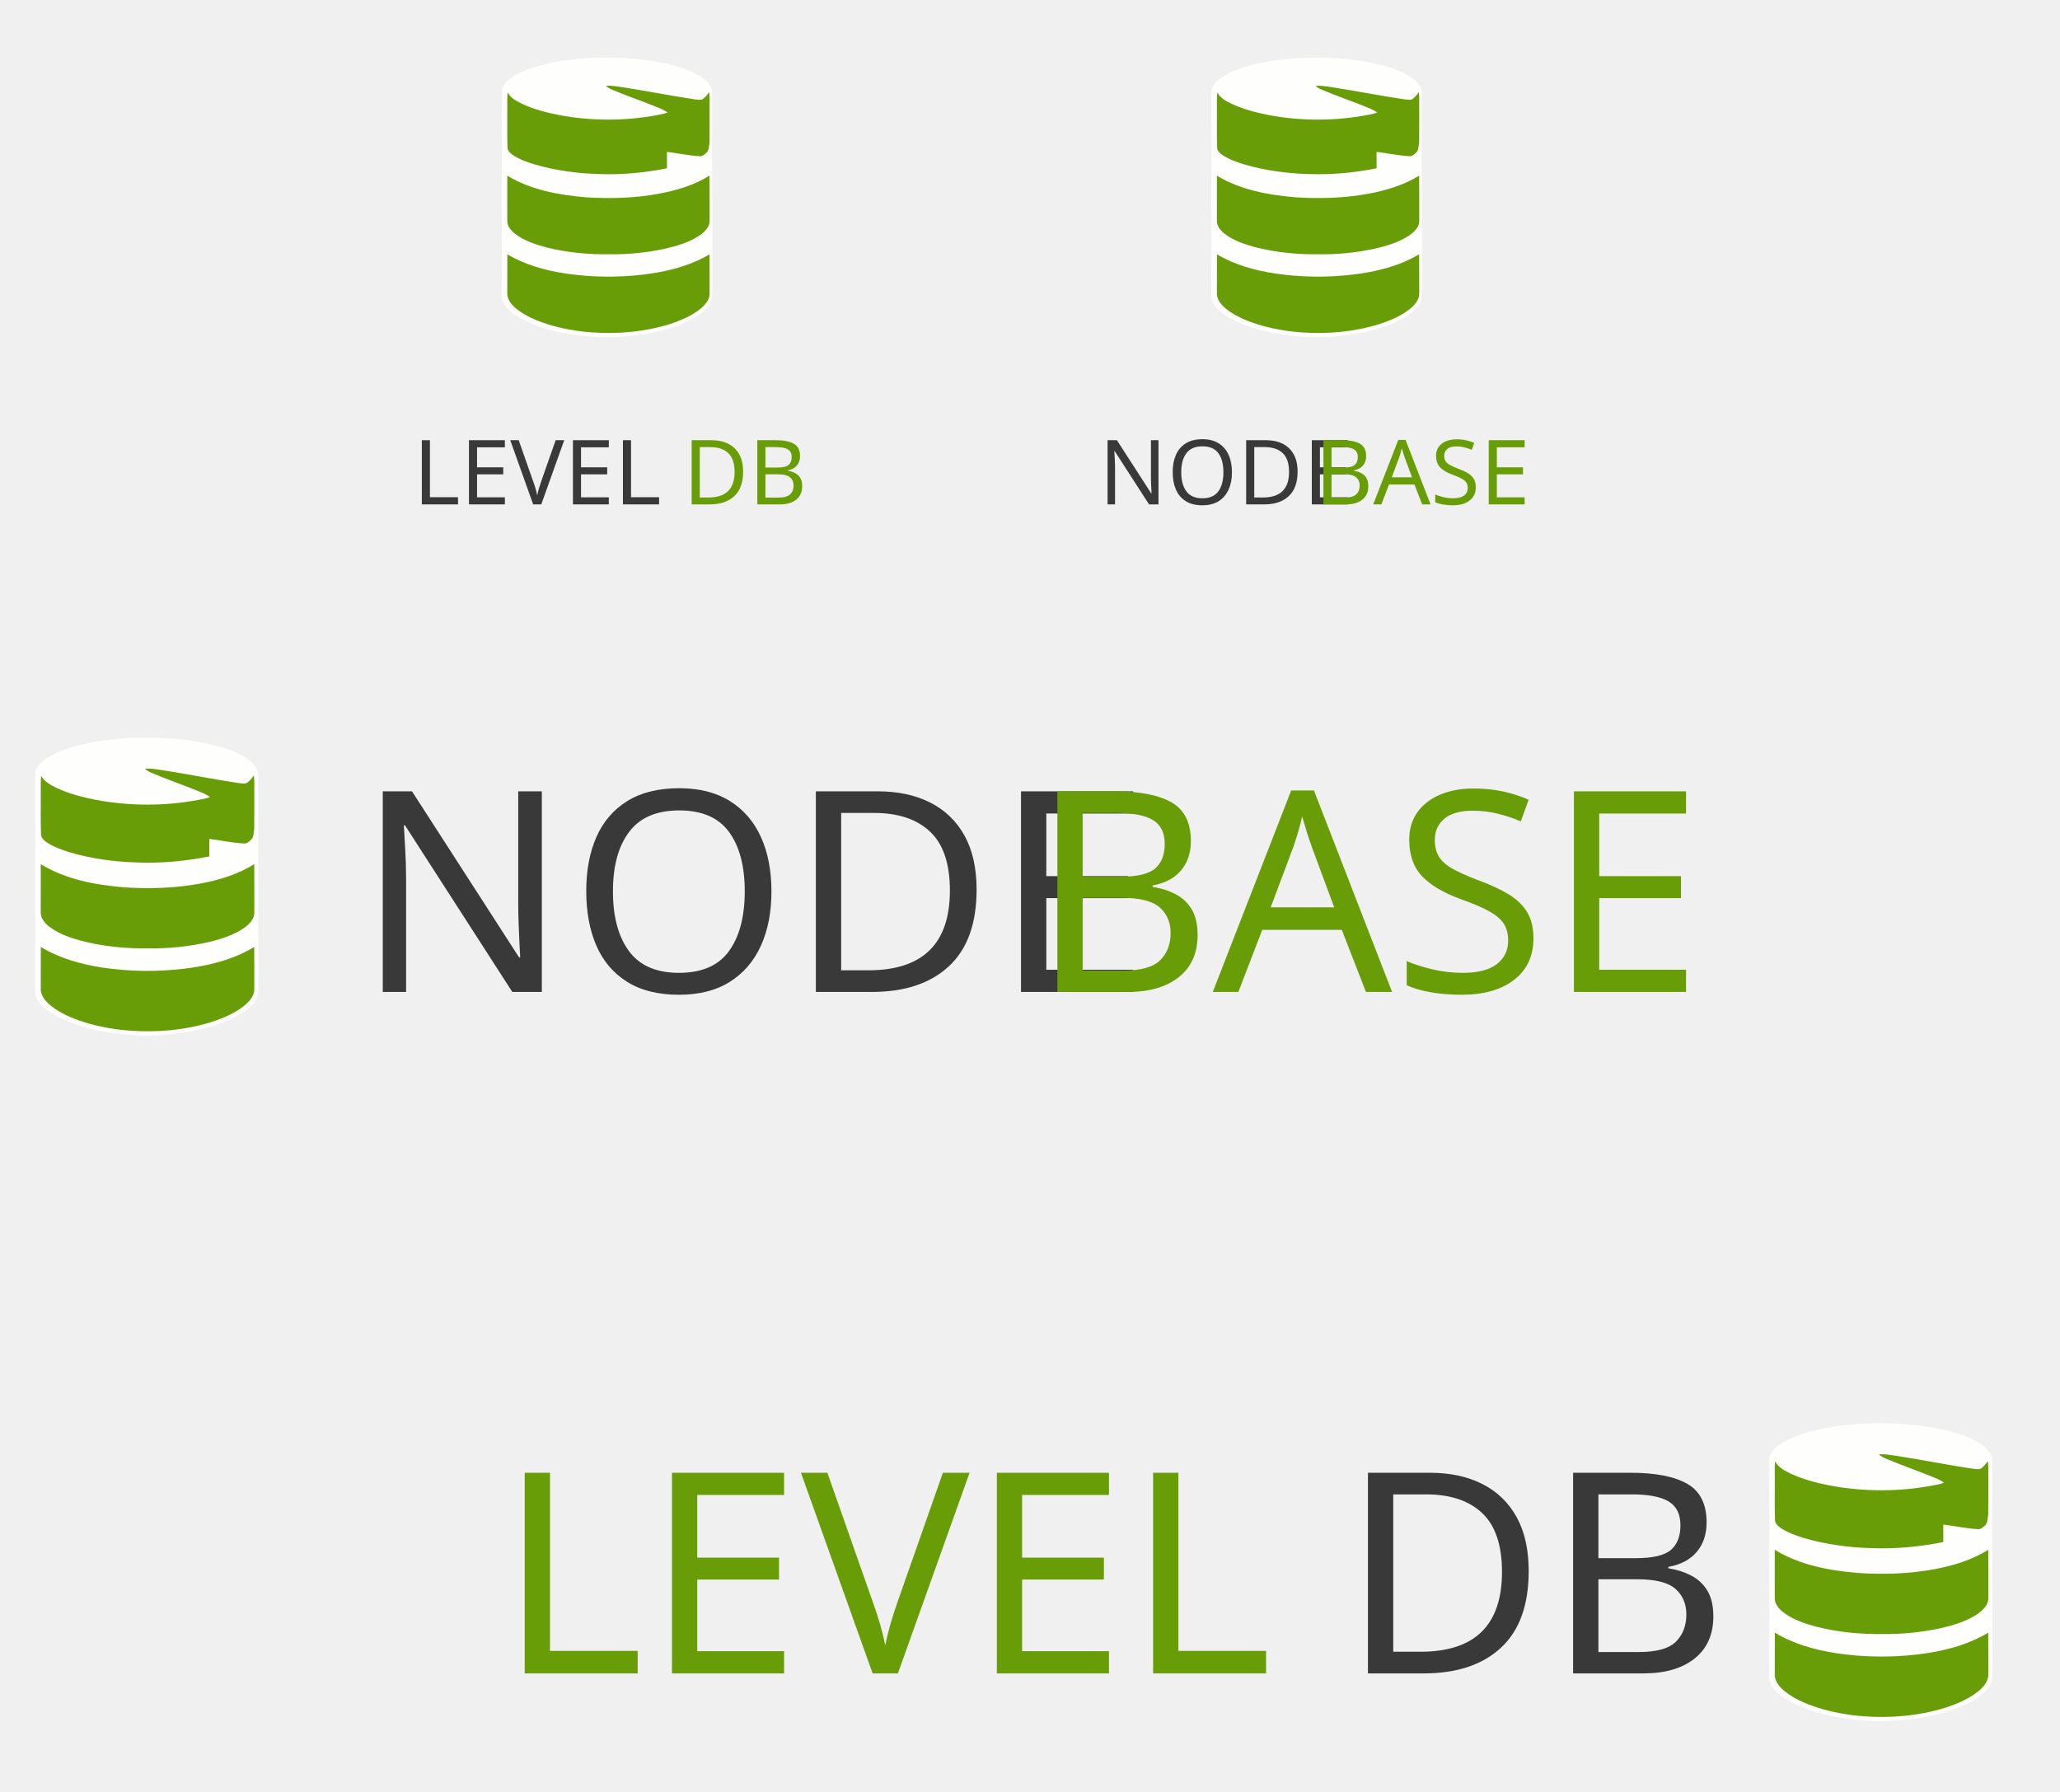
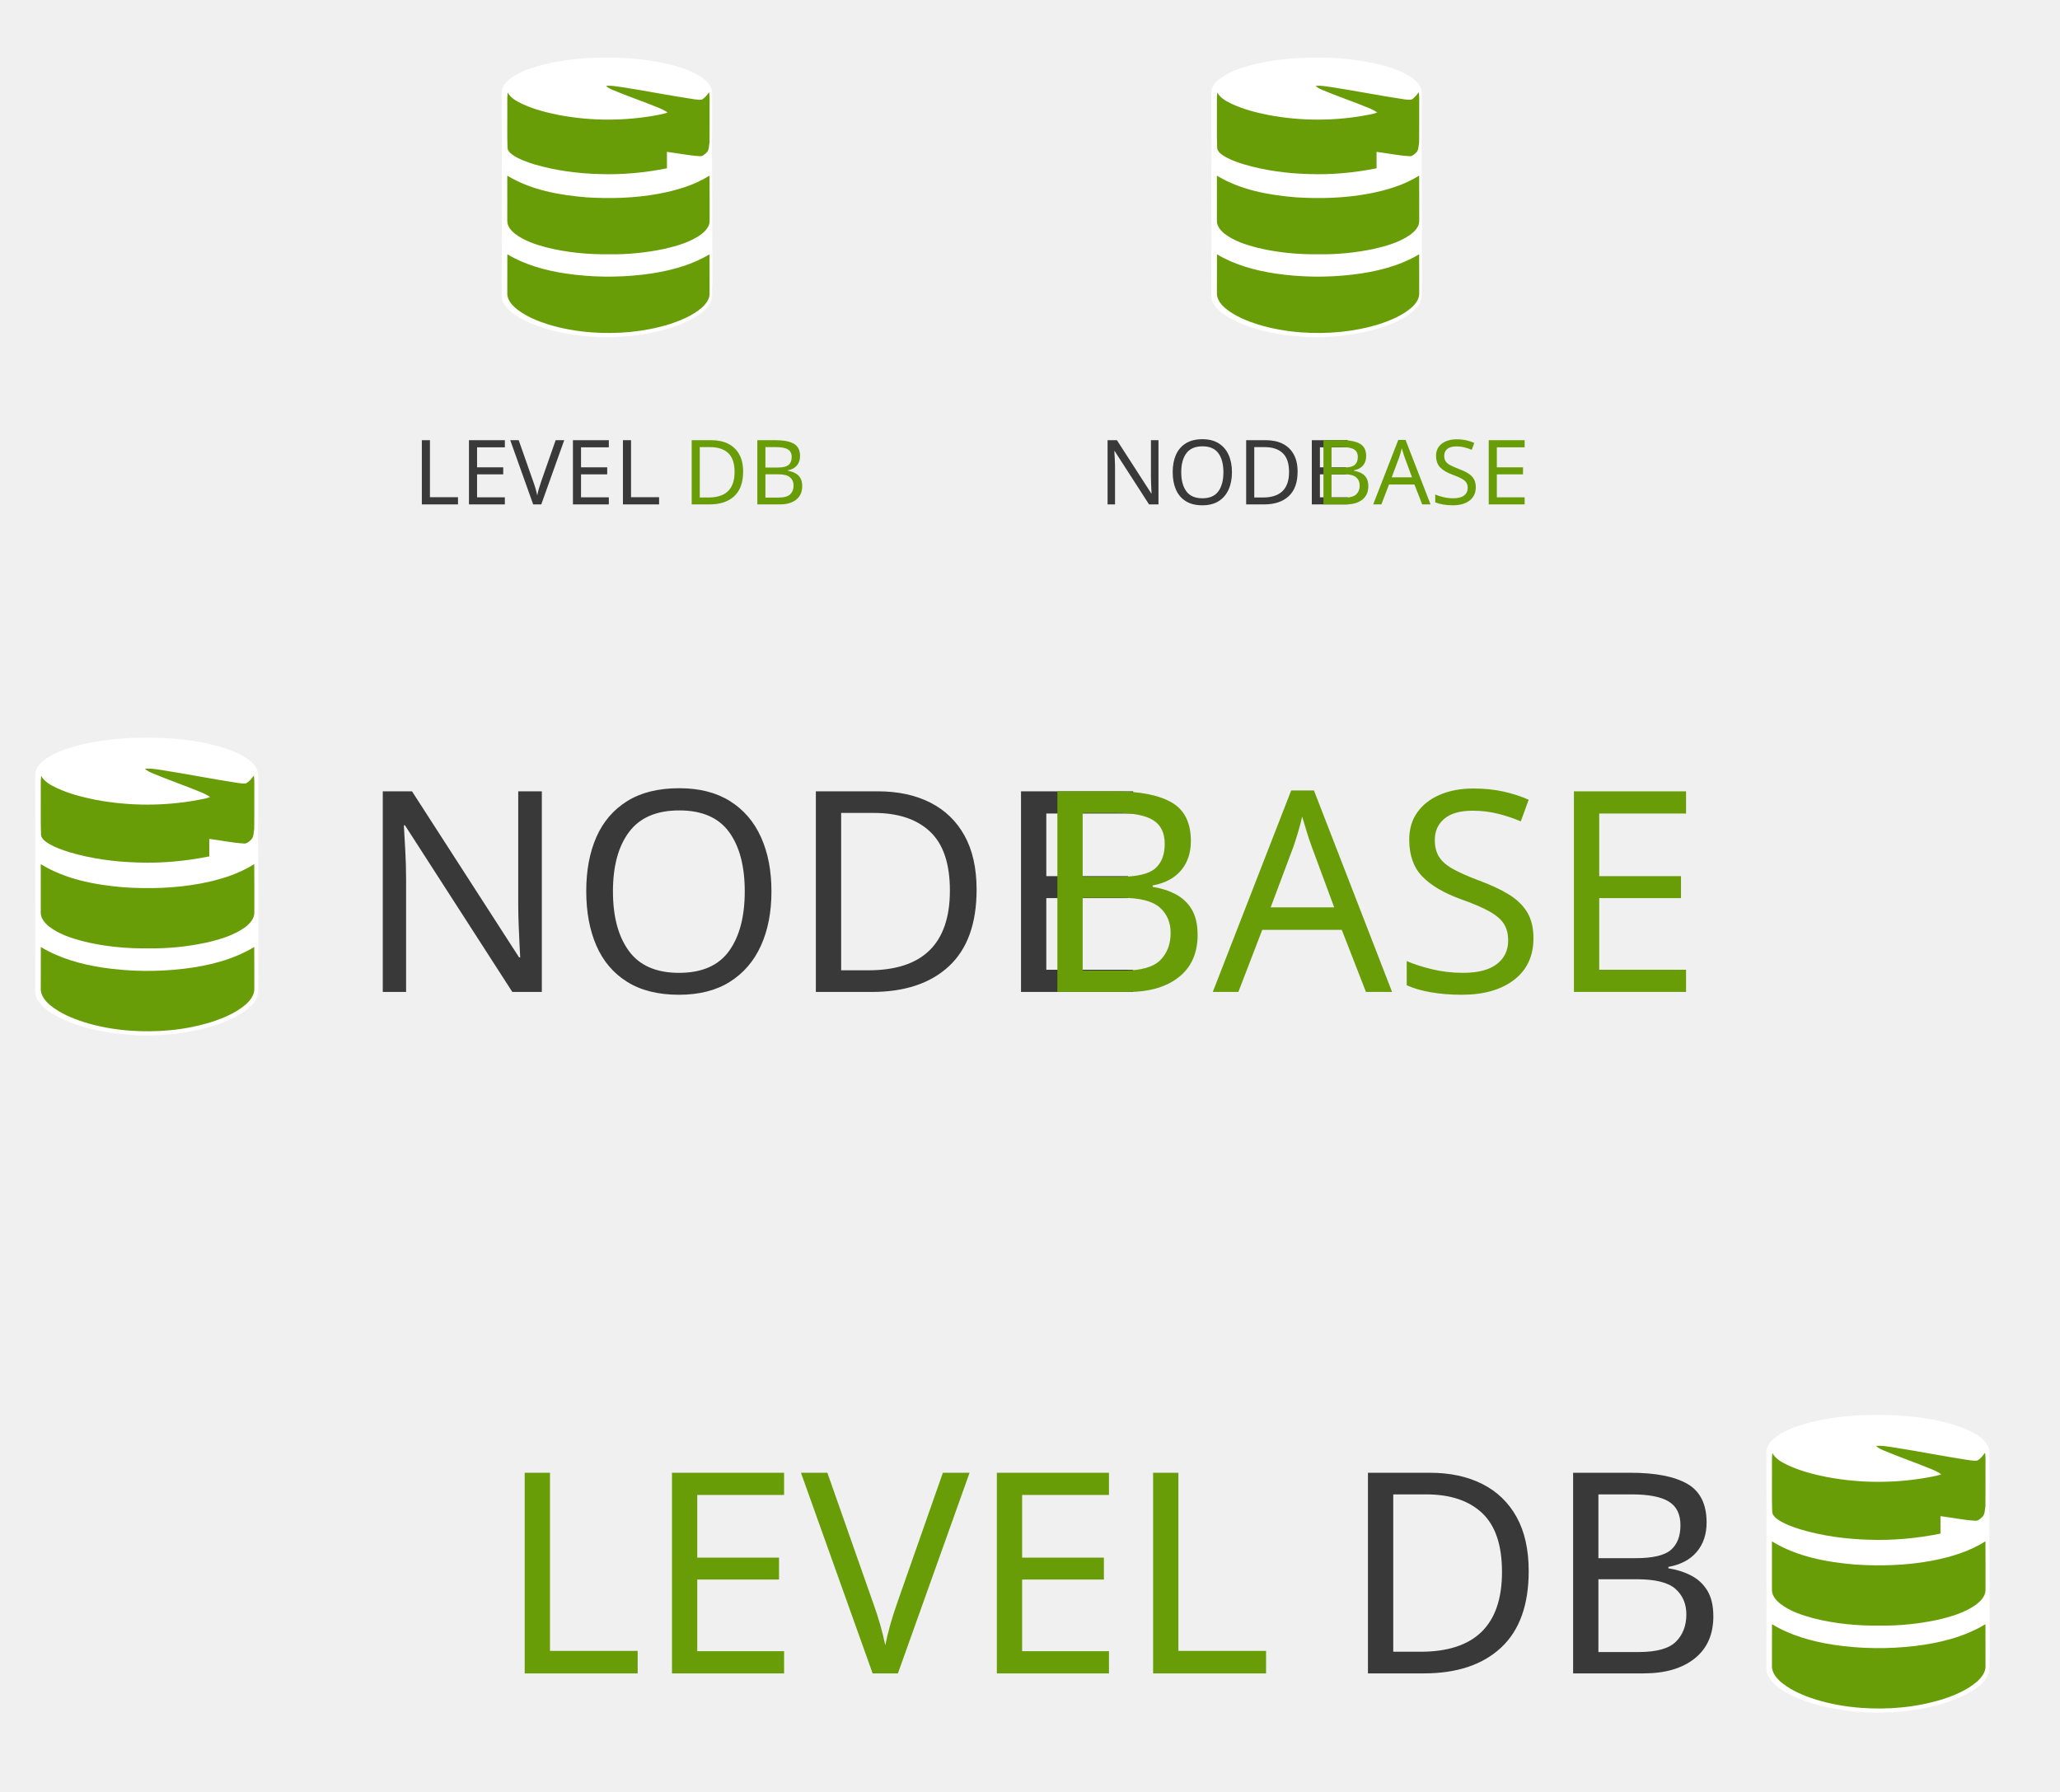
<svg xmlns="http://www.w3.org/2000/svg" width="1466px" height="1275px" viewBox="0 0 1466 1275" version="1.1">
  <description>Created with Sketch (http://www.bohemiancoding.com/sketch)</description>
  <defs />
  <g id="Page-1" stroke="none" stroke-width="1" fill="none" fill-rule="evenodd">
    <g id="leveldb-(3)" transform="translate(354, 38)">
-       <path d="M70.138,3.114 C88.096,2.604 106.233,3.727 123.698,8.152 C131.603,10.257 139.611,12.847 146.29,17.708 C149.622,20.169 152.826,23.697 152.752,28.086 C152.721,40.145 152.869,52.211 152.66,64.264 C152.746,97.423 153.023,130.582 152.998,163.741 C152.235,168.577 153.892,173.928 151.119,178.304 C147.86,183.631 142.297,186.933 136.925,189.811 C123.347,196.605 108.235,199.686 93.222,201.263 C85.496,201.803 77.728,202.325 69.984,201.748 C53.233,200.852 36.322,197.882 21,190.861 C14.84,187.854 8.5,184.239 4.687,178.359 C2.364,174.923 3.159,170.657 3.036,166.772 C2.937,151.233 3.276,135.694 3.104,120.149 C2.876,102.547 3.178,84.946 3.147,67.339 C2.968,54.242 3.048,41.139 3.048,28.036 C2.962,24.428 5.229,21.255 7.86,18.99 C13.983,13.866 21.666,11.141 29.231,8.913 C42.538,5.231 56.356,3.555 70.138,3.114 C70.138,3.114 56.356,3.555 70.138,3.114 L70.138,3.114 L70.138,3.114 Z M70.138,3.114" id="Shape" fill="#FEFEFD" />
+       <path d="M70.138,3.114 C88.096,2.604 106.233,3.727 123.698,8.152 C131.603,10.257 139.611,12.847 146.29,17.708 C149.622,20.169 152.826,23.697 152.752,28.086 C152.721,40.145 152.869,52.211 152.66,64.264 C152.746,97.423 153.023,130.582 152.998,163.741 C152.235,168.577 153.892,173.928 151.119,178.304 C147.86,183.631 142.297,186.933 136.925,189.811 C123.347,196.605 108.235,199.686 93.222,201.263 C85.496,201.803 77.728,202.325 69.984,201.748 C53.233,200.852 36.322,197.882 21,190.861 C14.84,187.854 8.5,184.239 4.687,178.359 C2.364,174.923 3.159,170.657 3.036,166.772 C2.937,151.233 3.276,135.694 3.104,120.149 C2.876,102.547 3.178,84.946 3.147,67.339 C2.968,54.242 3.048,41.139 3.048,28.036 C2.962,24.428 5.229,21.255 7.86,18.99 C13.983,13.866 21.666,11.141 29.231,8.913 C42.538,5.231 56.356,3.555 70.138,3.114 C70.138,3.114 56.356,3.555 70.138,3.114 L70.138,3.114 L70.138,3.114 Z M70.138,3.114" id="Shape" fill="#FFFFFF" />
      <path d="M77.272,23.068 C80.874,22.791 84.451,23.413 87.997,23.93 C105.51,26.595 122.881,30.096 140.4,32.706 C142.056,32.903 143.748,33.149 145.41,32.909 C147.666,31.733 149.166,29.61 150.679,27.647 C151.2,31.124 150.915,34.657 150.977,38.158 C150.94,46.559 151.057,54.966 150.927,63.366 C150.419,65.846 150.766,68.862 148.72,70.721 C147.381,71.951 145.819,73.441 143.829,73.145 C136.03,72.708 128.367,71.028 120.624,70.093 C120.6,73.989 120.587,77.884 120.637,81.786 C104.803,84.949 88.629,86.457 72.48,85.879 C56.869,85.442 41.228,83.386 26.238,78.967 C21.03,77.33 15.792,75.502 11.204,72.511 C9.171,71.096 6.939,69.194 7.162,66.468 C6.84,57.852 7.113,49.224 7.026,40.602 C7.113,36.349 6.797,32.072 7.28,27.832 C9.506,31.986 13.92,34.146 17.999,36.115 C26.238,39.876 35.072,42.153 43.937,43.907 C67.043,48.233 90.979,48.233 114.078,43.833 C116.446,43.347 118.882,43.008 121.12,42.048 C119.093,40.626 116.855,39.574 114.561,38.651 C103.873,34.263 92.913,30.558 82.25,26.096 C80.477,25.296 78.567,24.588 77.272,23.068 C77.272,23.068 78.567,24.588 77.272,23.068 L77.272,23.068 L77.272,23.068 Z M77.272,23.068" id="Shape" fill="#689D08" />
      <path d="M7.011,87.037 C23.864,97.223 43.731,100.825 63.102,102.433 C80.308,103.535 97.695,103.034 114.684,99.921 C127.321,97.545 139.97,93.869 150.939,87 C151.057,97.681 150.958,108.362 150.995,119.049 C151.15,123.368 147.758,126.698 144.552,129.105 C136.802,134.532 127.501,137.137 118.386,139.216 C105.743,141.859 92.802,143.146 79.887,142.979 C64.776,143.195 49.578,141.766 34.901,138.096 C27.101,136.023 19.189,133.437 12.679,128.517 C9.758,126.202 6.862,122.997 7.005,119.03 C7.017,108.362 7.005,97.699 7.011,87.037 C7.011,87.037 7.005,97.699 7.011,87.037 L7.011,87.037 L7.011,87.037 Z M7.011,87.037" id="Shape" fill="#689D08" />
      <path d="M7.05,143 C19.628,150.49 33.961,154.436 48.336,156.642 C66.599,159.349 85.215,159.603 103.546,157.453 C120.005,155.508 136.575,151.537 150.938,143 C151.019,152.138 150.938,161.282 150.982,170.426 C151.261,174.762 148.31,178.448 145.235,181.156 C138.596,186.756 130.425,190.132 122.242,192.79 C104.401,198.266 85.5,199.902 66.928,198.551 C56.402,197.777 45.931,195.925 35.839,192.808 C28.164,190.337 20.54,187.214 14.111,182.252 C10.441,179.396 6.753,175.357 7.013,170.388 C7.056,161.257 6.982,152.125 7.05,143 C7.05,143 6.982,152.125 7.05,143 L7.05,143 L7.05,143 Z M7.05,143" id="Shape" fill="#689D08" />
    </g>
    <g id="leveldb-(3)" transform="translate(22, 522)">
-       <path d="M74.166,3.121 C93.202,2.578 112.427,3.775 130.94,8.489 C139.319,10.731 147.808,13.49 154.887,18.668 C158.42,21.29 161.816,25.05 161.737,29.724 C161.704,42.572 161.861,55.425 161.639,68.266 C161.731,103.591 162.024,138.916 161.998,174.241 C161.189,179.393 162.945,185.095 160.007,189.756 C156.552,195.431 150.655,198.949 144.961,202.015 C130.568,209.253 114.549,212.535 98.635,214.215 C90.446,214.79 82.211,215.346 74.003,214.732 C56.247,213.777 38.321,210.613 22.08,203.133 C15.55,199.929 8.83,196.078 4.788,189.815 C2.326,186.154 3.169,181.61 3.038,177.471 C2.934,160.917 3.293,144.362 3.11,127.802 C2.868,109.05 3.188,90.299 3.156,71.542 C2.966,57.589 3.051,43.631 3.051,29.672 C2.96,25.828 5.363,22.447 8.151,20.035 C14.642,14.576 22.786,11.673 30.805,9.299 C44.91,5.377 59.558,3.592 74.166,3.121 C74.166,3.121 59.558,3.592 74.166,3.121 L74.166,3.121 L74.166,3.121 Z M74.166,3.121" id="Shape" fill="#FEFEFD" />
+       <path d="M74.166,3.121 C93.202,2.578 112.427,3.775 130.94,8.489 C139.319,10.731 147.808,13.49 154.887,18.668 C158.42,21.29 161.816,25.05 161.737,29.724 C161.704,42.572 161.861,55.425 161.639,68.266 C161.731,103.591 162.024,138.916 161.998,174.241 C161.189,179.393 162.945,185.095 160.007,189.756 C156.552,195.431 150.655,198.949 144.961,202.015 C130.568,209.253 114.549,212.535 98.635,214.215 C90.446,214.79 82.211,215.346 74.003,214.732 C56.247,213.777 38.321,210.613 22.08,203.133 C15.55,199.929 8.83,196.078 4.788,189.815 C2.326,186.154 3.169,181.61 3.038,177.471 C2.934,160.917 3.293,144.362 3.11,127.802 C2.868,109.05 3.188,90.299 3.156,71.542 C2.966,57.589 3.051,43.631 3.051,29.672 C2.96,25.828 5.363,22.447 8.151,20.035 C14.642,14.576 22.786,11.673 30.805,9.299 C44.91,5.377 59.558,3.592 74.166,3.121 C74.166,3.121 59.558,3.592 74.166,3.121 L74.166,3.121 L74.166,3.121 Z M74.166,3.121" id="Shape" fill="#FFFFFF" />
+       <path d="M81.176,25.073 C84.978,24.778 88.753,25.439 92.496,25.989 C110.983,28.823 129.319,32.547 147.812,35.322 C149.559,35.532 151.345,35.793 153.099,35.538 C155.481,34.288 157.065,32.03 158.661,29.942 C159.211,33.64 158.91,37.397 158.975,41.121 C158.936,50.055 159.06,58.995 158.923,67.929 C158.386,70.567 158.753,73.774 156.593,75.75 C155.18,77.059 153.531,78.643 151.43,78.329 C143.198,77.865 135.11,76.078 126.937,75.083 C126.911,79.226 126.897,83.369 126.95,87.518 C110.237,90.883 93.164,92.486 76.117,91.871 C59.64,91.406 43.13,89.22 27.307,84.521 C21.81,82.78 16.28,80.836 11.438,77.655 C9.292,76.15 6.936,74.127 7.171,71.228 C6.831,62.065 7.119,52.889 7.027,43.719 C7.119,39.197 6.785,34.648 7.296,30.138 C9.645,34.556 14.304,36.854 18.61,38.948 C27.307,42.947 36.632,45.369 45.989,47.234 C70.378,51.835 95.644,51.835 120.026,47.155 C122.526,46.638 125.098,46.278 127.46,45.257 C125.32,43.745 122.958,42.626 120.537,41.645 C109.255,36.978 97.686,33.038 86.43,28.293 C84.559,27.442 82.543,26.689 81.176,25.073 C81.176,25.073 82.543,26.689 81.176,25.073 L81.176,25.073 L81.176,25.073 Z M81.176,25.073" id="Shape" fill="#689D08" />
+       <path d="M7.012,93.04 C24.801,103.953 45.772,107.812 66.218,109.536 C84.381,110.716 102.733,110.179 120.667,106.844 C134.006,104.298 147.357,100.36 158.936,93 C159.06,104.444 158.955,115.888 158.995,127.338 C159.158,131.966 155.578,135.533 152.194,138.112 C144.013,143.927 134.195,146.718 124.574,148.946 C111.229,151.777 97.569,153.156 83.936,152.977 C67.986,153.209 51.944,151.678 36.452,147.746 C28.218,145.525 19.866,142.753 12.994,137.482 C9.911,135.003 6.855,131.568 7.005,127.318 C7.018,115.888 7.005,104.464 7.012,93.04 C7.012,93.04 7.005,104.464 7.012,93.04 L7.012,93.04 L7.012,93.04 Z M7.012,93.04" id="Shape" fill="#689D08" />
+       <path d="M7.053,152 C20.33,160.025 35.458,164.253 50.633,166.616 C69.91,169.517 89.56,169.789 108.91,167.485 C126.283,165.401 143.773,161.147 158.935,152 C159.02,161.79 158.935,171.588 158.981,181.385 C159.275,186.031 156.16,189.98 152.915,192.881 C145.907,198.881 137.282,202.499 128.645,205.346 C109.813,211.214 89.861,212.966 70.257,211.519 C59.146,210.69 48.094,208.705 37.441,205.366 C29.34,202.718 21.292,199.372 14.506,194.056 C10.632,190.996 6.739,186.668 7.014,181.345 C7.06,171.561 6.981,161.777 7.053,152 C7.053,152 6.981,161.777 7.053,152 L7.053,152 L7.053,152 Z M7.053,152" id="Shape" fill="#689D08" />
+     </g>
+     <g id="leveldb-(3)" transform="translate(1254, 1004)">
+       <path d="M74.166,3.121 C93.202,2.578 112.427,3.775 130.94,8.489 C139.319,10.731 147.808,13.49 154.887,18.668 C158.42,21.29 161.816,25.05 161.737,29.724 C161.704,42.572 161.861,55.425 161.639,68.266 C161.731,103.591 162.024,138.916 161.998,174.241 C161.189,179.393 162.945,185.095 160.007,189.756 C156.552,195.431 150.655,198.949 144.961,202.015 C130.568,209.253 114.549,212.535 98.635,214.215 C90.446,214.79 82.211,215.346 74.003,214.732 C56.247,213.777 38.321,210.613 22.08,203.133 C15.55,199.929 8.83,196.078 4.788,189.815 C2.326,186.154 3.169,181.61 3.038,177.471 C2.934,160.917 3.293,144.362 3.11,127.802 C2.868,109.05 3.188,90.299 3.156,71.542 C2.966,57.589 3.051,43.631 3.051,29.672 C2.96,25.828 5.363,22.447 8.151,20.035 C14.642,14.576 22.786,11.673 30.805,9.299 C44.91,5.377 59.558,3.592 74.166,3.121 C74.166,3.121 59.558,3.592 74.166,3.121 L74.166,3.121 L74.166,3.121 Z M74.166,3.121" id="Shape" fill="#FFFFFF" />
      <path d="M81.176,25.073 C84.978,24.778 88.753,25.439 92.496,25.989 C110.983,28.823 129.319,32.547 147.812,35.322 C149.559,35.532 151.345,35.793 153.099,35.538 C155.481,34.288 157.065,32.03 158.661,29.942 C159.211,33.64 158.91,37.397 158.975,41.121 C158.936,50.055 159.06,58.995 158.923,67.929 C158.386,70.567 158.753,73.774 156.593,75.75 C155.18,77.059 153.531,78.643 151.43,78.329 C143.198,77.865 135.11,76.078 126.937,75.083 C126.911,79.226 126.897,83.369 126.95,87.518 C110.237,90.883 93.164,92.486 76.117,91.871 C59.64,91.406 43.13,89.22 27.307,84.521 C21.81,82.78 16.28,80.836 11.438,77.655 C9.292,76.15 6.936,74.127 7.171,71.228 C6.831,62.065 7.119,52.889 7.027,43.719 C7.119,39.197 6.785,34.648 7.296,30.138 C9.645,34.556 14.304,36.854 18.61,38.948 C27.307,42.947 36.632,45.369 45.989,47.234 C70.378,51.835 95.644,51.835 120.026,47.155 C122.526,46.638 125.098,46.278 127.46,45.257 C125.32,43.745 122.958,42.626 120.537,41.645 C109.255,36.978 97.686,33.038 86.43,28.293 C84.559,27.442 82.543,26.689 81.176,25.073 C81.176,25.073 82.543,26.689 81.176,25.073 L81.176,25.073 L81.176,25.073 Z M81.176,25.073" id="Shape" fill="#689D08" />
      <path d="M7.012,93.04 C24.801,103.953 45.772,107.812 66.218,109.536 C84.381,110.716 102.733,110.179 120.667,106.844 C134.006,104.298 147.357,100.36 158.936,93 C159.06,104.444 158.955,115.888 158.995,127.338 C159.158,131.966 155.578,135.533 152.194,138.112 C144.013,143.927 134.195,146.718 124.574,148.946 C111.229,151.777 97.569,153.156 83.936,152.977 C67.986,153.209 51.944,151.678 36.452,147.746 C28.218,145.525 19.866,142.753 12.994,137.482 C9.911,135.003 6.855,131.568 7.005,127.318 C7.018,115.888 7.005,104.464 7.012,93.04 C7.012,93.04 7.005,104.464 7.012,93.04 L7.012,93.04 L7.012,93.04 Z M7.012,93.04" id="Shape" fill="#689D08" />
      <path d="M7.053,152 C20.33,160.025 35.458,164.253 50.633,166.616 C69.91,169.517 89.56,169.789 108.91,167.485 C126.283,165.401 143.773,161.147 158.935,152 C159.02,161.79 158.935,171.588 158.981,181.385 C159.275,186.031 156.16,189.98 152.915,192.881 C145.907,198.881 137.282,202.499 128.645,205.346 C109.813,211.214 89.861,212.966 70.257,211.519 C59.146,210.69 48.094,208.705 37.441,205.366 C29.34,202.718 21.292,199.372 14.506,194.056 C10.632,190.996 6.739,186.668 7.014,181.345 C7.06,171.561 6.981,161.777 7.053,152 C7.053,152 6.981,161.777 7.053,152 L7.053,152 L7.053,152 Z M7.053,152" id="Shape" fill="#689D08" />
    </g>
    <text id="LEVELDB" fill="#393939" font-family="Droid Sans Mono for Powerline" font-size="64" font-weight="normal">
      <tspan x="294" y="359">LEVEL</tspan>
      <tspan x="486.031" y="359" fill="#689D08">DB</tspan>
    </text>
    <g id="leveldb-(3)" transform="translate(859, 38)">
-       <path d="M70.138,3.114 C88.096,2.604 106.233,3.727 123.698,8.152 C131.603,10.257 139.611,12.847 146.29,17.708 C149.622,20.169 152.826,23.697 152.752,28.086 C152.721,40.145 152.869,52.211 152.66,64.264 C152.746,97.423 153.023,130.582 152.998,163.741 C152.235,168.577 153.892,173.928 151.119,178.304 C147.86,183.631 142.297,186.933 136.925,189.811 C123.347,196.605 108.235,199.686 93.222,201.263 C85.496,201.803 77.728,202.325 69.984,201.748 C53.233,200.852 36.322,197.882 21,190.861 C14.84,187.854 8.5,184.239 4.687,178.359 C2.364,174.923 3.159,170.657 3.036,166.772 C2.937,151.233 3.276,135.694 3.104,120.149 C2.876,102.547 3.178,84.946 3.147,67.339 C2.968,54.242 3.048,41.139 3.048,28.036 C2.962,24.428 5.229,21.255 7.86,18.99 C13.983,13.866 21.666,11.141 29.231,8.913 C42.538,5.231 56.356,3.555 70.138,3.114 C70.138,3.114 56.356,3.555 70.138,3.114 L70.138,3.114 L70.138,3.114 Z M70.138,3.114" id="Shape" fill="#FEFEFD" />
+       <path d="M123.698,8.152 C131.603,10.257 139.611,12.847 146.29,17.708 C149.622,20.169 152.826,23.697 152.752,28.086 C152.721,40.145 152.869,52.211 152.66,64.264 C152.746,97.423 153.023,130.582 152.998,163.741 C152.235,168.577 153.892,173.928 151.119,178.304 C147.86,183.631 142.297,186.933 136.925,189.811 C123.347,196.605 108.235,199.686 93.222,201.263 C85.496,201.803 77.728,202.325 69.984,201.748 C53.233,200.852 36.322,197.882 21,190.861 C14.84,187.854 8.5,184.239 4.687,178.359 C2.364,174.923 3.159,170.657 3.036,166.772 C2.937,151.233 3.276,135.694 3.104,120.149 C2.876,102.547 3.178,84.946 3.147,67.339 C2.968,54.242 3.048,41.139 3.048,28.036 C2.962,24.428 5.229,21.255 7.86,18.99 C13.983,13.866 21.666,11.141 29.231,8.913 C42.538,5.231 56.356,3.555 70.138,3.114 C88.096,2.604 106.233,3.727 123.698,8.152 Z M123.698,8.152" id="Shape" fill="#FFFFFF" />
      <path d="M77.272,23.068 C80.874,22.791 84.451,23.413 87.997,23.93 C105.51,26.595 122.881,30.096 140.4,32.706 C142.056,32.903 143.748,33.149 145.41,32.909 C147.666,31.733 149.166,29.61 150.679,27.647 C151.2,31.124 150.915,34.657 150.977,38.158 C150.94,46.559 151.057,54.966 150.927,63.366 C150.419,65.846 150.766,68.862 148.72,70.721 C147.381,71.951 145.819,73.441 143.829,73.145 C136.03,72.708 128.367,71.028 120.624,70.093 C120.6,73.989 120.587,77.884 120.637,81.786 C104.803,84.949 88.629,86.457 72.48,85.879 C56.869,85.442 41.228,83.386 26.238,78.967 C21.03,77.33 15.792,75.502 11.204,72.511 C9.171,71.096 6.939,69.194 7.162,66.468 C6.84,57.852 7.113,49.224 7.026,40.602 C7.113,36.349 6.797,32.072 7.28,27.832 C9.506,31.986 13.92,34.146 17.999,36.115 C26.238,39.876 35.072,42.153 43.937,43.907 C67.043,48.233 90.979,48.233 114.078,43.833 C116.446,43.347 118.882,43.008 121.12,42.048 C119.093,40.626 116.855,39.574 114.561,38.651 C103.873,34.263 92.913,30.558 82.25,26.096 C80.477,25.296 78.567,24.588 77.272,23.068 C77.272,23.068 78.567,24.588 77.272,23.068 L77.272,23.068 L77.272,23.068 Z M77.272,23.068" id="Shape" fill="#689D08" />
      <path d="M7.011,87.037 C23.864,97.223 43.731,100.825 63.102,102.433 C80.308,103.535 97.695,103.034 114.684,99.921 C127.321,97.545 139.97,93.869 150.939,87 C151.057,97.681 150.958,108.362 150.995,119.049 C151.15,123.368 147.758,126.698 144.552,129.105 C136.802,134.532 127.501,137.137 118.386,139.216 C105.743,141.859 92.802,143.146 79.887,142.979 C64.776,143.195 49.578,141.766 34.901,138.096 C27.101,136.023 19.189,133.437 12.679,128.517 C9.758,126.202 6.862,122.997 7.005,119.03 C7.017,108.362 7.005,97.699 7.011,87.037 C7.011,87.037 7.005,97.699 7.011,87.037 L7.011,87.037 L7.011,87.037 Z M7.011,87.037" id="Shape" fill="#689D08" />
      <path d="M7.05,143 C19.628,150.49 33.961,154.436 48.336,156.642 C66.599,159.349 85.215,159.603 103.546,157.453 C120.005,155.508 136.575,151.537 150.938,143 C151.019,152.138 150.938,161.282 150.982,170.426 C151.261,174.762 148.31,178.448 145.235,181.156 C138.596,186.756 130.425,190.132 122.242,192.79 C104.401,198.266 85.5,199.902 66.928,198.551 C56.402,197.777 45.931,195.925 35.839,192.808 C28.164,190.337 20.54,187.214 14.111,182.252 C10.441,179.396 6.753,175.357 7.013,170.388 C7.056,161.257 6.982,152.125 7.05,143 C7.05,143 6.982,152.125 7.05,143 L7.05,143 L7.05,143 Z M7.05,143" id="Shape" fill="#689D08" />
    </g>
    <text id="NODEBASE" fill="#393939" font-family="Droid Sans Mono for Powerline" font-size="64" font-weight="normal">
      <tspan x="782" y="359">NODE</tspan>
      <tspan x="935.625" y="359" fill="#689D08">BASE</tspan>
    </text>
    <text id="NODEBASE" fill="#393939" font-family="Droid Sans Mono for Powerline" font-size="200" font-weight="normal">
      <tspan x="253" y="706">NODE</tspan>
      <tspan x="733.078" y="706" fill="#689D08">BASE</tspan>
    </text>
-     <g id="leveldb-(3)" transform="translate(1256, 1010)">
-       <path d="M74.166,3.121 C93.202,2.578 112.427,3.775 130.94,8.489 C139.319,10.731 147.808,13.49 154.887,18.668 C158.42,21.29 161.816,25.05 161.737,29.724 C161.704,42.572 161.861,55.425 161.639,68.266 C161.731,103.591 162.024,138.916 161.998,174.241 C161.189,179.393 162.945,185.095 160.007,189.756 C156.552,195.431 150.655,198.949 144.961,202.015 C130.568,209.253 114.549,212.535 98.635,214.215 C90.446,214.79 82.211,215.346 74.003,214.732 C56.247,213.777 38.321,210.613 22.08,203.133 C15.55,199.929 8.83,196.078 4.788,189.815 C2.326,186.154 3.169,181.61 3.038,177.471 C2.934,160.917 3.293,144.362 3.11,127.802 C2.868,109.05 3.188,90.299 3.156,71.542 C2.966,57.589 3.051,43.631 3.051,29.672 C2.96,25.828 5.363,22.447 8.151,20.035 C14.642,14.576 22.786,11.673 30.805,9.299 C44.91,5.377 59.558,3.592 74.166,3.121 C74.166,3.121 59.558,3.592 74.166,3.121 L74.166,3.121 L74.166,3.121 Z M74.166,3.121" id="Shape" fill="#FEFEFD" />
-       <path d="M81.176,25.073 C84.978,24.778 88.753,25.439 92.496,25.989 C110.983,28.823 129.319,32.547 147.812,35.322 C149.559,35.532 151.345,35.793 153.099,35.538 C155.481,34.288 157.065,32.03 158.661,29.942 C159.211,33.64 158.91,37.397 158.975,41.121 C158.936,50.055 159.06,58.995 158.923,67.929 C158.386,70.567 158.753,73.774 156.593,75.75 C155.18,77.059 153.531,78.643 151.43,78.329 C143.198,77.865 135.11,76.078 126.937,75.083 C126.911,79.226 126.897,83.369 126.95,87.518 C110.237,90.883 93.164,92.486 76.117,91.871 C59.64,91.406 43.13,89.22 27.307,84.521 C21.81,82.78 16.28,80.836 11.438,77.655 C9.292,76.15 6.936,74.127 7.171,71.228 C6.831,62.065 7.119,52.889 7.027,43.719 C7.119,39.197 6.785,34.648 7.296,30.138 C9.645,34.556 14.304,36.854 18.61,38.948 C27.307,42.947 36.632,45.369 45.989,47.234 C70.378,51.835 95.644,51.835 120.026,47.155 C122.526,46.638 125.098,46.278 127.46,45.257 C125.32,43.745 122.958,42.626 120.537,41.645 C109.255,36.978 97.686,33.038 86.43,28.293 C84.559,27.442 82.543,26.689 81.176,25.073 C81.176,25.073 82.543,26.689 81.176,25.073 L81.176,25.073 L81.176,25.073 Z M81.176,25.073" id="Shape" fill="#689D08" />
-       <path d="M7.012,93.04 C24.801,103.953 45.772,107.812 66.218,109.536 C84.381,110.716 102.733,110.179 120.667,106.844 C134.006,104.298 147.357,100.36 158.936,93 C159.06,104.444 158.955,115.888 158.995,127.338 C159.158,131.966 155.578,135.533 152.194,138.112 C144.013,143.927 134.195,146.718 124.574,148.946 C111.229,151.777 97.569,153.156 83.936,152.977 C67.986,153.209 51.944,151.678 36.452,147.746 C28.218,145.525 19.866,142.753 12.994,137.482 C9.911,135.003 6.855,131.568 7.005,127.318 C7.018,115.888 7.005,104.464 7.012,93.04 C7.012,93.04 7.005,104.464 7.012,93.04 L7.012,93.04 L7.012,93.04 Z M7.012,93.04" id="Shape" fill="#689D08" />
-       <path d="M7.053,152 C20.33,160.025 35.458,164.253 50.633,166.616 C69.91,169.517 89.56,169.789 108.91,167.485 C126.283,165.401 143.773,161.147 158.935,152 C159.02,161.79 158.935,171.588 158.981,181.385 C159.275,186.031 156.16,189.98 152.915,192.881 C145.907,198.881 137.282,202.499 128.645,205.346 C109.813,211.214 89.861,212.966 70.257,211.519 C59.146,210.69 48.094,208.705 37.441,205.366 C29.34,202.718 21.292,199.372 14.506,194.056 C10.632,190.996 6.739,186.668 7.014,181.345 C7.06,171.561 6.981,161.777 7.053,152 C7.053,152 6.981,161.777 7.053,152 L7.053,152 L7.053,152 Z M7.053,152" id="Shape" fill="#689D08" />
-     </g>
    <text id="LEVELDB" fill="#689D08" font-family="Droid Sans Mono for Powerline" font-size="200" font-weight="normal">
      <tspan x="354" y="1191">LEVEL</tspan>
      <tspan x="954.098" y="1191" fill="#393939">DB</tspan>
    </text>
  </g>
</svg>
